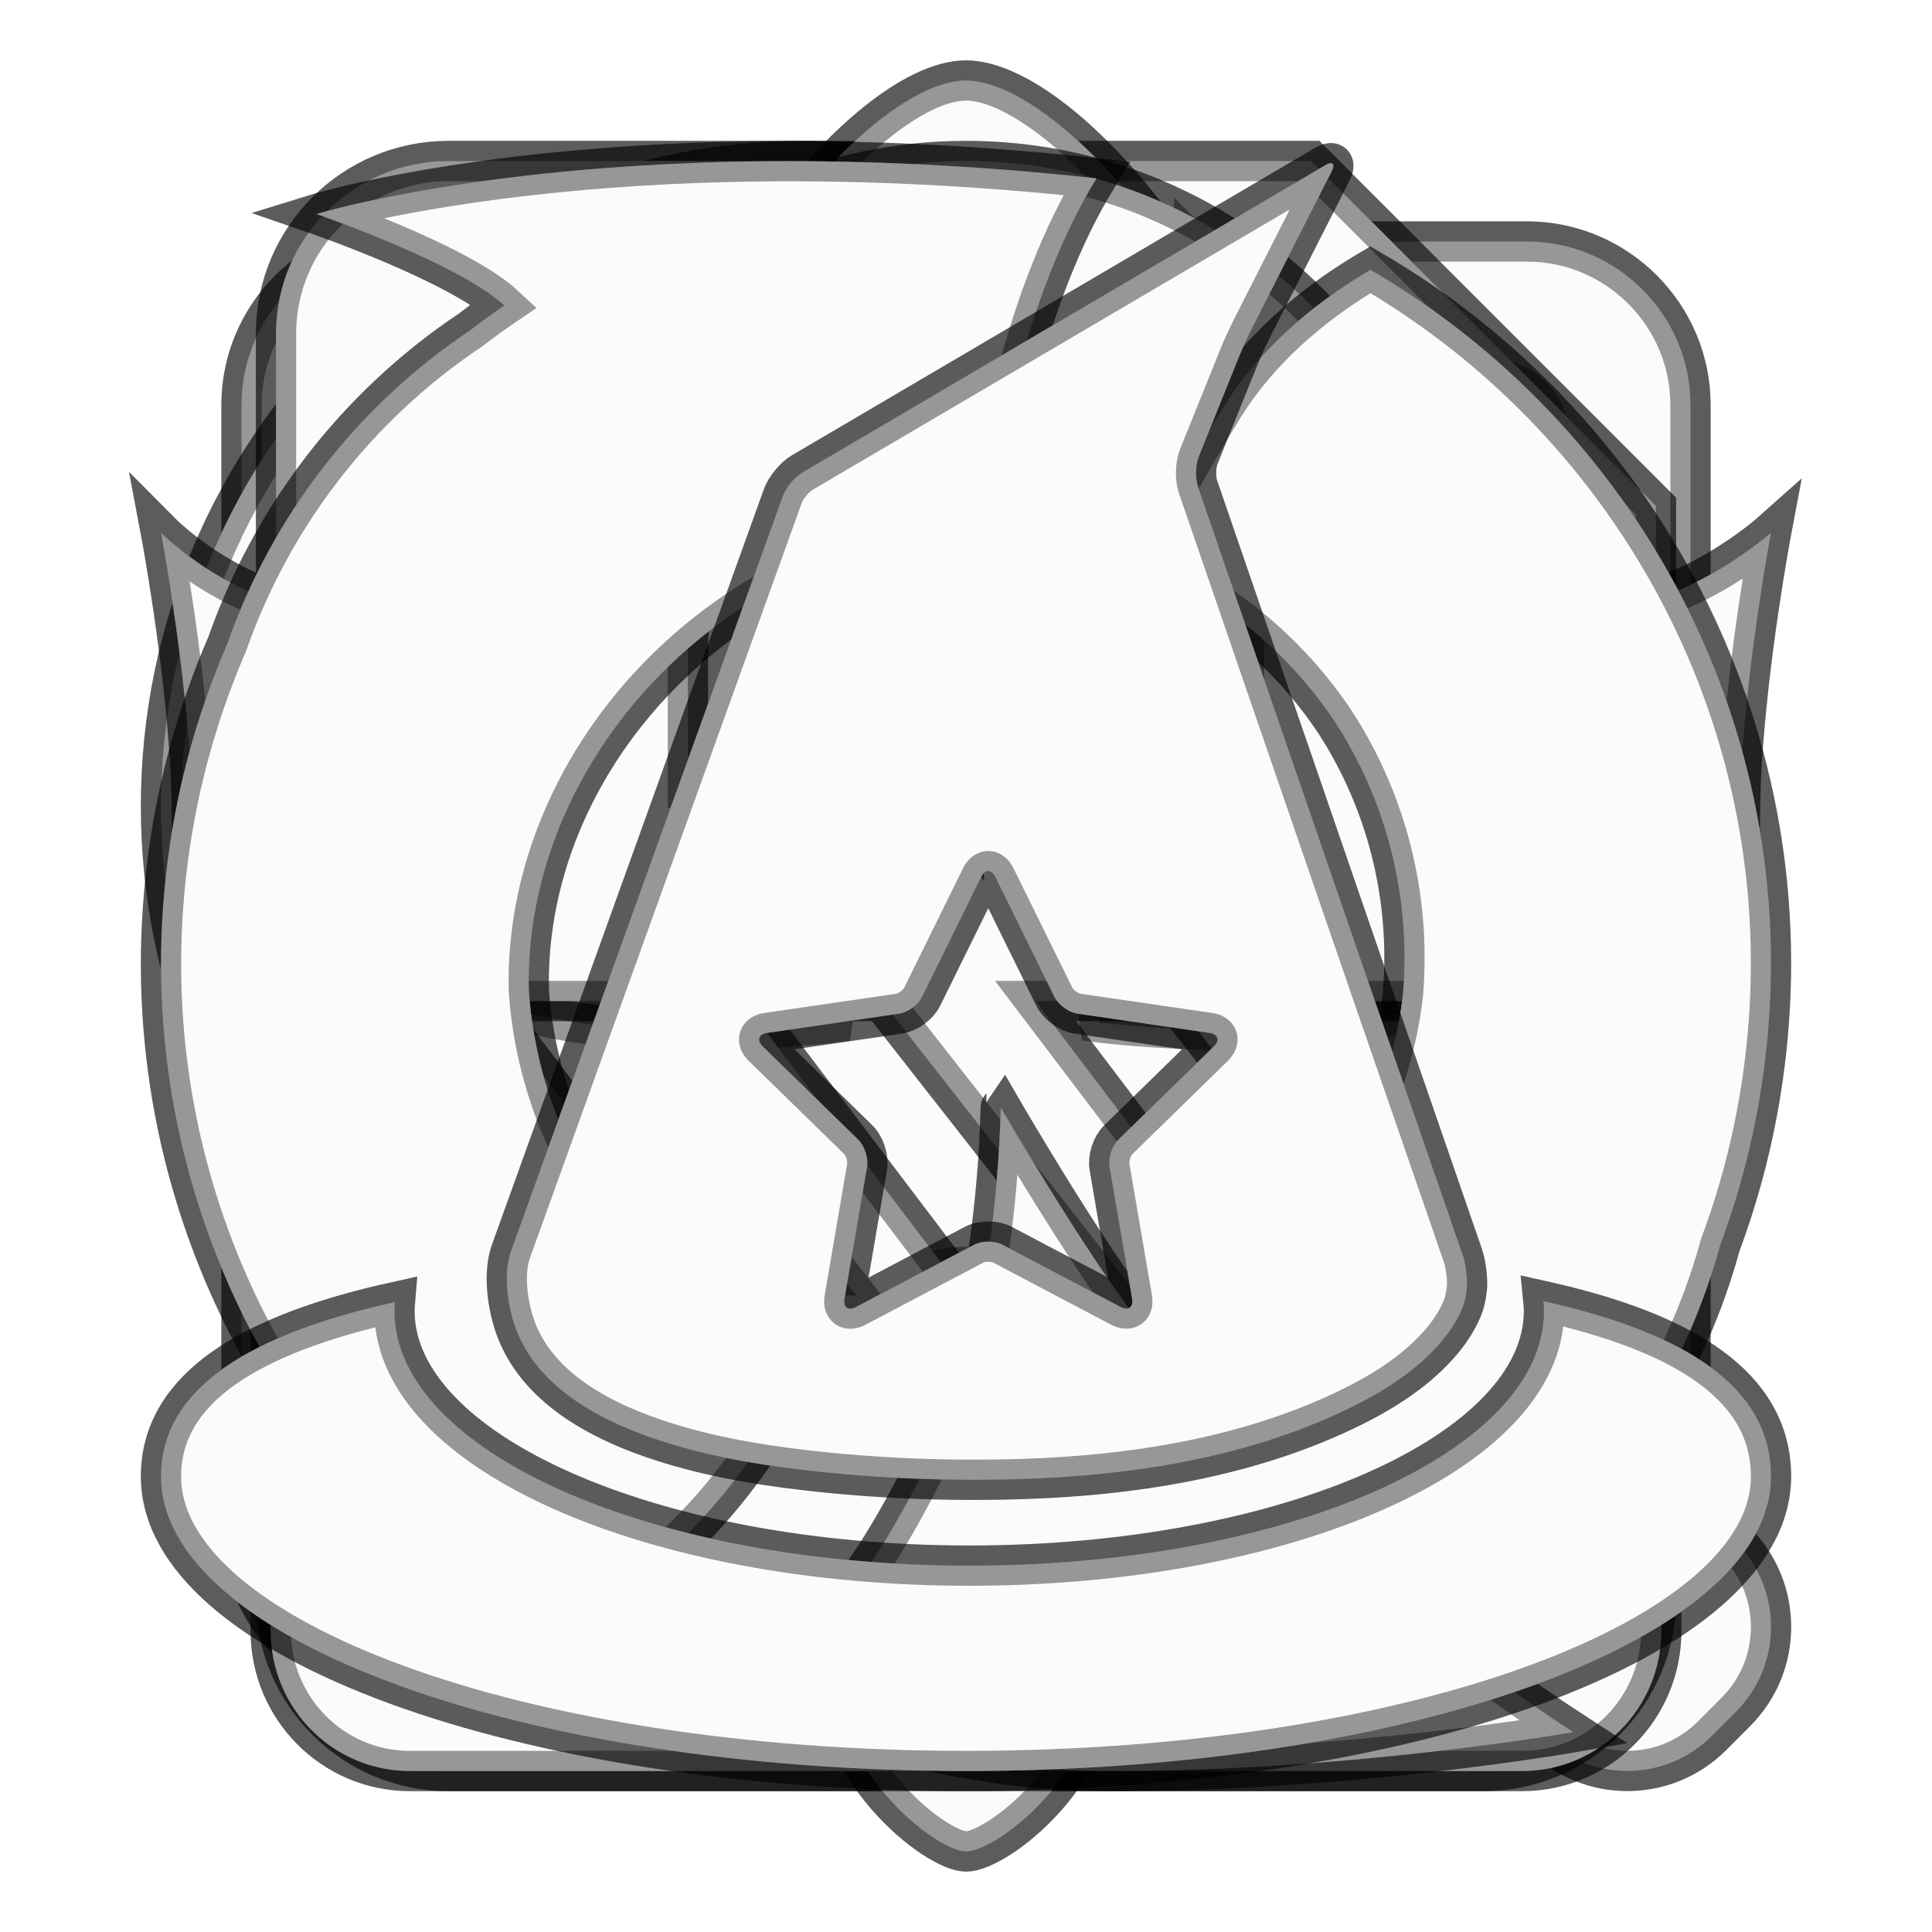
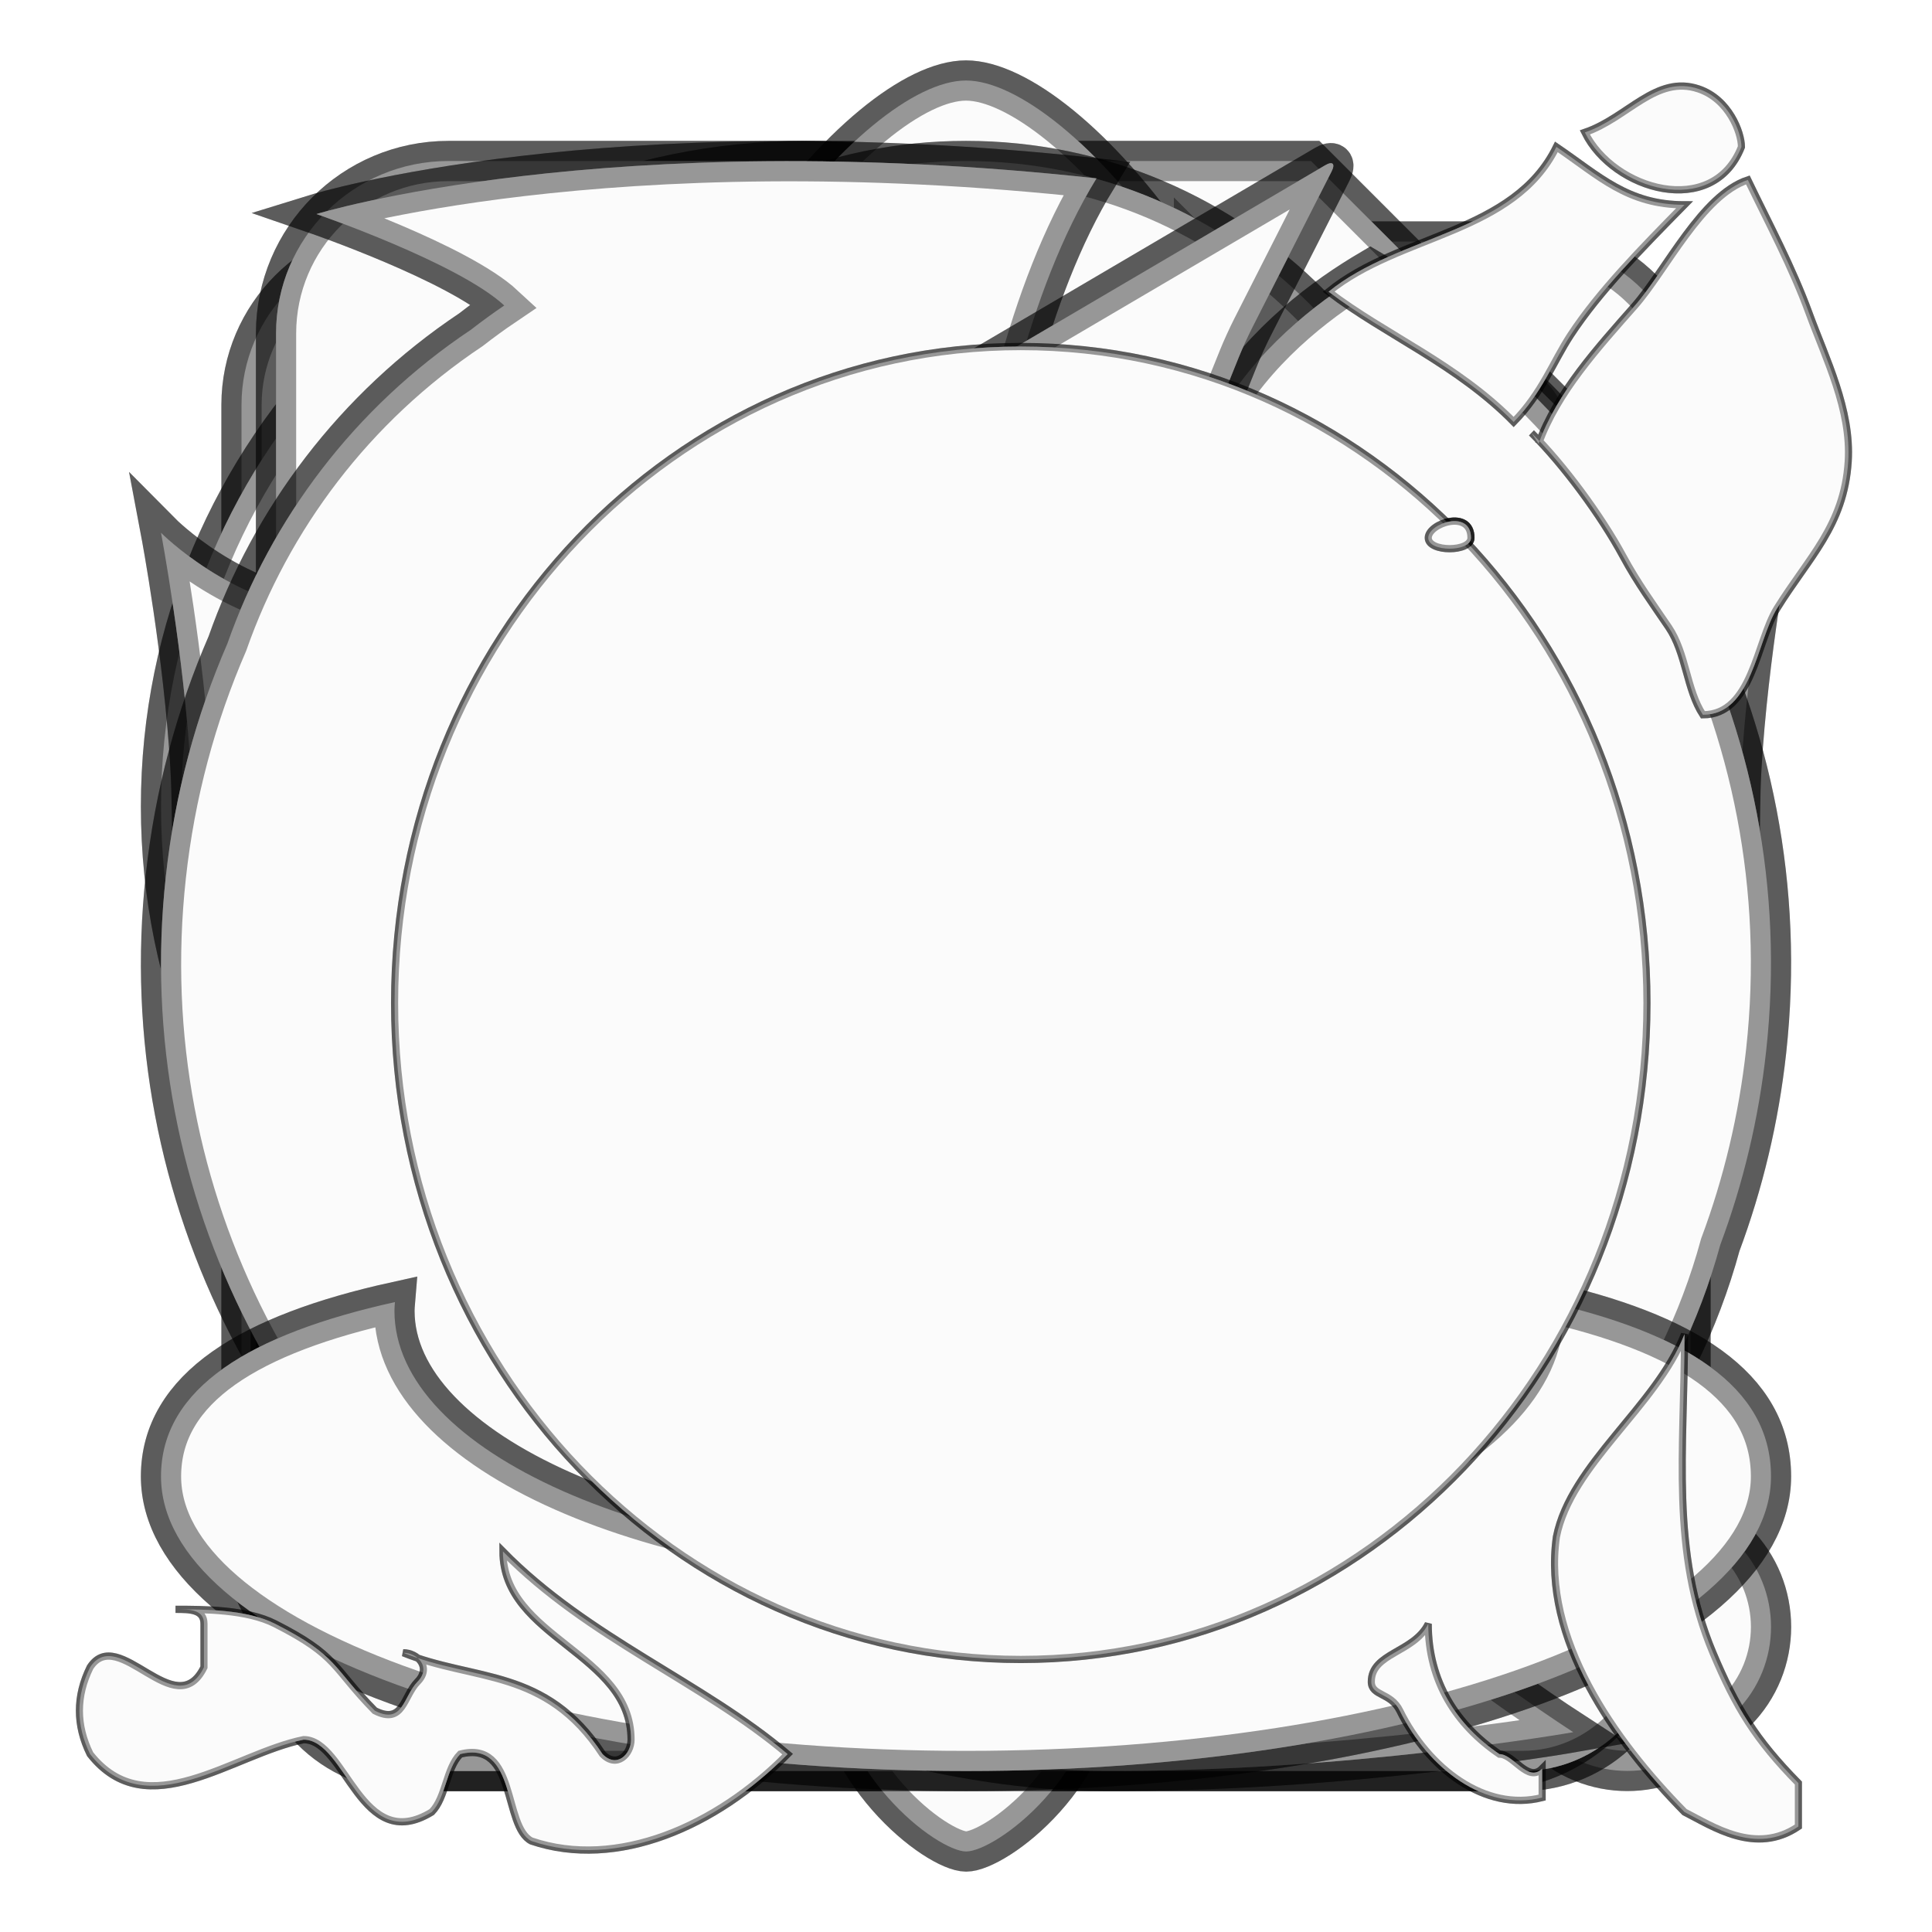
<svg xmlns="http://www.w3.org/2000/svg" xmlns:xlink="http://www.w3.org/1999/xlink" viewBox="0 0 24 24">
  <style>
    use:not(:target) {
      display: none;
    }
    use {
      fill: #fbfbfb;
      stroke: rgba(0,0,0,0.4);
      stroke-width: .5px;
    }
    use[id$="-native"] {
      fill: ThreeDHighlight;
    }
  </style>
  <defs>
    <g id="general-shape">
      <path d="M18.97,3H5.03C3.914,3,3,3.914,3,5.03v13.94C3,20.086,3.914,21,5.03,21H18.97c1.117,0,2.03-0.914,2.03-2.03 V5.03C21,3.914,20.086,3,18.97,3z M5.35,19.326c-0.404,0-0.731-0.327-0.731-0.731c0-0.404,0.327-0.731,0.731-0.731 c0.404,0,0.731,0.327,0.731,0.731C6.081,19,5.754,19.326,5.35,19.326z M5.35,6.168c-0.403,0-0.731-0.328-0.731-0.731 c0-0.404,0.328-0.731,0.731-0.731c0.403,0,0.731,0.327,0.731,0.731C6.081,5.84,5.753,6.168,5.35,6.168z M15.243,14.035 c0,0.229-0.186,0.416-0.414,0.416c-0.229,0-0.415,0.186-0.415,0.414v3.347c0,0.228-0.185,0.384-0.414,0.384l-4.141,0.03 c-0.227,0-0.414-0.186-0.414-0.414v-3.347c0-0.228-0.185-0.414-0.414-0.414c-0.227,0-0.414-0.187-0.414-0.416V6.582 c0-0.229,0.187-0.414,0.414-0.414h5.798c0.228,0,0.414,0.185,0.414,0.414V14.035z M18.509,19.326c-0.404,0-0.731-0.327-0.731-0.731 c0-0.404,0.327-0.731,0.731-0.731c0.404,0,0.731,0.327,0.731,0.731C19.24,19,18.913,19.326,18.509,19.326z M18.509,6.168 c-0.404,0-0.731-0.328-0.731-0.731c0-0.404,0.327-0.731,0.731-0.731c0.404,0,0.731,0.327,0.731,0.731 C19.24,5.84,18.913,6.168,18.509,6.168z" />
      <path d="M12.757,7.824h-1.657c-0.456,0-0.828,0.373-0.828,0.828v8.282c0,0.456,0.373,0.828,0.828,0.828h1.657 c0.456,0,0.828-0.373,0.828-0.828V8.652C13.586,8.196,13.213,7.824,12.757,7.824z" />
    </g>
    <g id="search-shape">
      <path d="M2,10.018c0,4.43,3.585,8.019,8.009,8.019 c1.603,0,3.095-0.473,4.348-1.285l4.806,4.81c0.58,0.583,1.523,0.583,2.105,0l0.296-0.297c0.582-0.583,0.582-1.527,0-2.11 l-4.808-4.814c0.8-1.247,1.265-2.73,1.265-4.323c0-4.43-3.587-8.018-8.012-8.018C5.585,2,2,5.589,2,10.018z M5.104,10.021 c0-2.716,2.196-4.915,4.906-4.915c2.71,0,4.908,2.199,4.908,4.915c0,2.712-2.198,4.911-4.908,4.911 C7.3,14.931,5.104,12.732,5.104,10.021z" />
    </g>
    <g id="content-shape">
      <path d="M16.286,2H5.571C4.388,2,3.429,2.96,3.429,4.143v15.714 C3.429,21.04,4.388,22,5.571,22h12.857c1.185,0,2.143-0.96,2.143-2.143V6.286L16.286,2z M18.945,19.223c0,0.22-0.18,0.4-0.4,0.4 h-13.2c-0.22,0-0.4-0.18-0.4-0.4v-0.846c0-0.22,0.18-0.4,0.4-0.4h13.2c0.22,0,0.4,0.18,0.4,0.4V19.223z M18.945,15.223 c0,0.22-0.18,0.4-0.4,0.4h-13.2c-0.22,0-0.4-0.18-0.4-0.4v-0.846c0-0.22,0.18-0.4,0.4-0.4h13.2c0.22,0,0.4,0.18,0.4,0.4V15.223z M18.945,11.229c0,0.22-0.18,0.4-0.4,0.4h-13.2c-0.22,0-0.4-0.18-0.4-0.4v-0.846c0-0.22,0.18-0.4,0.4-0.4h13.2 c0.22,0,0.4,0.18,0.4,0.4V11.229z M14.833,7.707v-4.65l4.65,4.65H14.833z" />
    </g>
    <g id="applications-shape">
      <path d="M16.673,8.914C16.089,4.122,13.248,1,12,1c-1.25,0-3.986,3.122-4.767,7.914l-3.122,3.131v7.889h2.268 l2.978-3.436c0.28,0.29,0.737,1.666,1.065,1.858h3.155c0.331-0.193,0.789-1.569,1.068-1.858l3.123,3.436h2.12v-7.84L16.673,8.914z M12.042,8.735c-0.604,0-1.279,0.06-1.818,0.165c0.478-1.453,1.345-3.117,1.781-3.117c0.435,0,1.301,1.655,1.775,3.1 C13.265,8.789,12.615,8.735,12.042,8.735z M12.524,19.145c0.076,0.196,0.119,0.602,0.119,0.86c0,0.66-0.524,1.074-0.687,1.074 c-0.163,0-0.615-0.414-0.615-1.074c0-0.257,0.045-0.664,0.119-0.86h-0.754c-0.089,0.345-0.39,1.005-0.39,1.408 c0,1.458,1.328,2.447,1.686,2.447c0.359,0,1.686-0.951,1.686-2.407c0-0.404-0.301-1.103-0.388-1.449H12.524z" />
    </g>
    <g id="privacy-shape">
      <path d="M21.632,9.541c-0.083,1.403,0.246,3.079-1.597,5.498 c-1.965,2.578-3.914,2.594-4.284,2.575c-2.249-0.117-2.502-1.875-3.792-1.875c-1.13,0-2.012,1.745-3.711,1.836 c-0.37,0.02-2.319,0.042-4.284-2.536c-1.841-2.419-1.514-4.095-1.597-5.498C2.287,8.138,2,6.618,2,6.618s0.887,0.895,2.033,0.973 C5.179,7.67,5.394,7.191,7.811,6.501C10.424,5.752,12,8.814,12,8.814s1.776-3.016,4.189-2.313c2.414,0.7,2.515,1.169,3.661,1.091 C20.996,7.513,22,6.618,22,6.618S21.713,8.138,21.632,9.541z M8.117,10.129c-1.429-0.314-2.028,0.223-2.642,0.451 c-0.534,0.202-1.02,0.264-1.02,0.264s0.083,0.819,1.515,1.521c1.432,0.703,4.37,0.338,4.37,0.338S10.651,10.687,8.117,10.129z M18.525,10.58c-0.612-0.228-1.212-0.765-2.642-0.451c-2.534,0.558-2.223,2.573-2.223,2.573s2.938,0.365,4.37-0.338 c1.432-0.702,1.515-1.521,1.515-1.521S19.059,10.782,18.525,10.58z" />
    </g>
    <g id="security-shape">
      <path d="M18.909,9.783h-0.863V8.086C18.046,4.725,15.339,2,12,2 C8.661,2,5.954,4.725,5.954,8.086v1.697H5.091c-0.955,0-1.728,0.779-1.728,1.739v8.738c0,0.961,0.773,1.74,1.728,1.74h13.818 c0.954,0,1.728-0.779,1.728-1.74v-8.738C20.637,10.562,19.863,9.783,18.909,9.783z M8.545,8.086c0-1.92,1.547-3.478,3.455-3.478 c1.908,0,3.455,1.557,3.455,3.478v1.697h-6.91V8.086z M5.181,16.092l-0.909-1.2v-2.284l2.728,3.483H5.181z M8.818,16.092 l-2.773-3.657h1.727l2.864,3.657H8.818z M12,16.092l-2.773-3.657h1.727l2.864,3.657H12z M15.637,16.092l-2.773-3.657h1.727 l2.864,3.657H15.637z M19.728,16.092h-0.455l-2.773-3.657h1.727l1.501,1.916V16.092z" />
    </g>
    <g id="sync-shape">
      <path d="M17.024,3.351 c-0.562,0.331 -1.311,0.879 -1.821,1.698 -0.367,0.592 -0.752,1.288 -1.08,1.914 0.987,0.413 1.862,1.095 2.476,2.029 0.614,0.957 0.929,2.122 0.83,3.351 -0.201,1.787 -1.359,3.433 -3.046,4.36 -0.696,-0.774 -1.951,-2.945 -1.951,-2.945 -0.007,0.007 -0.004,2.556 -0.871,4.334 -0.573,1.184 -1.24,2.202 -2.305,2.995 1.431,0.51 2.915,0.886 4.282,0.909 l 0.162,0.002 c 2.99,0.021 5.844,-0.48 5.844,-0.48 0,0 -1.236,-0.802 -1.808,-1.346 1.86,-1.072 3.111,-2.791 3.634,-4.708 0.283,-0.759 0.478,-1.566 0.57,-2.409 C 22.383,9.011 20.33,5.278 17.024,3.351 Z M 6.569,12.302 C 6.526,10.271 7.755,8.327 9.644,7.29 c 0.696,0.774 2.32,2.899 2.32,2.899 0,0 -0.064,-5.157 1.657,-7.973 -6.097,-0.668 -9.69,0.443 -9.69,0.443 0,0 1.763,0.607 2.333,1.136 C 6.122,3.891 5.984,3.992 5.85,4.096 4.4,5.064 3.368,6.449 2.825,7.994 2.436,8.892 2.171,9.863 2.06,10.887 1.622,14.886 3.629,18.572 6.871,20.515 7.39,20.124 7.975,19.631 8.61,18.983 9.189,18.389 9.647,17.682 10.021,16.967 8.082,16.208 6.714,14.404 6.569,12.302 Z" />
    </g>
    <g id="advanced-shape">
      <path d="M19.173,16.163c0.004,0.04,0.007,0.08,0.007,0.121c0,1.748-3.197,3.165-7.14,3.165 c-3.943,0-7.14-1.417-7.14-3.165c0 -0.037,0.003-0.073,0.006-0.109C3.11,16.572,2,17.243,2,18.341C2,20.362,6.477,22,12,22 c5.523,0,10-1.638,10-3.659 C22,17.22,20.922,16.553,19.173,16.163z" />
      <path d="M18.224,15.979c0.006-0.11-0.018-0.285-0.054-0.39c0,0-0.762-2.205-1.176-3.403 c-0.624-1.807-2.112-6.139-2.112-6.139c-0.036-0.104-0.031-0.273,0.01-0.376l0.497-1.234c0.041-0.102,0.116-0.266,0.166-0.364 l0.986-1.942c0.05-0.098,0.013-0.133-0.081-0.077L9.965,5.871c-0.095,0.056-0.203,0.186-0.24,0.29c0,0-0.252,0.7-0.412,1.144 C8.64,9.173,7.968,11.04,7.296,12.908c-0.26,0.723-0.52,1.446-0.78,2.168c-0.056,0.156-0.112,0.311-0.168,0.466 c-0.093,0.26-0.049,0.617,0.032,0.881c0.237,0.763,1.001,1.189,1.708,1.435c0.611,0.213,1.254,0.328,1.895,0.403 c0.895,0.105,1.805,0.14,2.706,0.112c1.356-0.041,2.767-0.261,4.004-0.846c0.429-0.203,0.854-0.459,1.174-0.816 c0.121-0.135,0.226-0.287,0.297-0.455C18.215,16.134,18.224,15.979,18.224,15.979z M14.063,16.131 c0.019,0.108-0.046,0.156-0.143,0.104l-1.466-0.772c-0.097-0.052-0.257-0.052-0.354,0l-1.466,0.773 c-0.097,0.052-0.162,0.004-0.143-0.104l0.28-1.636c0.019-0.109-0.031-0.261-0.109-0.338l-1.186-1.158 c-0.079-0.077-0.054-0.153,0.055-0.169l1.638-0.239c0.109-0.016,0.238-0.11,0.286-0.209l0.733-1.488 c0.049-0.099,0.128-0.099,0.177,0l0.733,1.488c0.049,0.099,0.178,0.193,0.286,0.209l1.639,0.239 c0.109,0.016,0.134,0.092,0.055,0.169l-1.186,1.158c-0.079,0.077-0.128,0.229-0.109,0.338L14.063,16.131z" />
    </g>
+     <g id="tenfourfox-shape" transform="translate(-358.5714,-566.5764)">
+       <g transform="matrix(0.176842,0,0,-0.1798716,316.3643,650.0628)">
+         <path d="M 258,352 c 4.472,-2.236 4,-3 7,-6 2,-1 2,1 3,2 1,1 0,2 -1,2 5,-2 10,-1 14,-7 1,-1 2,0 2,1 0,6 -9,7 -9,13 6,-6 14,-9 20,-14 -5,-5 -12,-8 -18,-6 -2,1 -1,7 -5,6 -1,-1 -1,-3 -2,-4 -5,-3 -6,5 -9,5 -5,-1 -11,-6 -15,-1 -1,2 -1,4 0,6 2,3 6,-4 8,0 0,1 0,2 0,3 0,1 -1,1 -2,1 2,0 5,0 7,-1 z" />
+         <path d="M 349,441 c -1.24,-1.86 -2,-4 -4,-6 -4,4 -9,6 -13,9 5,4 13,4 16,10 3,-2 5,-4 9,-4 -3,-3 -6,-6 -8,-9 z" />
+         <path d="M 358,458 c 2.121,-0.707 3,-3 3,-4 -2,-5 -9,-3 -11,1 3,1 5,4 8,3 z" />
+         <path d="M 359,350 c 1.624,-3.79 3,-6 6,-9 0,-1 0,-2 0,-3 -3,-2 -6,0 -8,1 -5,5 -10,12 -9,19 1,5 7,9 9,14 0,-8 -1,-15 2,-22 z" />
+         <path d="M 337,346 c -0.633,1.265 -2,1 -2,2 0,2 3,2 4,4 0,-4 2,-7 5,-9 1,0 2,-2 3,-1 0,-1 0,-2 0,-2 -4,-1 -8,2 -10,6 z" />
+         <path d="M 354.363,394.875 c 0,-25.039 -19.694,-45.337 -43.987,-45.337 -24.294,0 -43.987,20.298 -43.987,45.337 0,25.039 19.694,45.337 43.987,45.337 24.294,0 43.987,-20.298 43.987,-45.337 z" />
+         <path d="M 346.25,434.25 c 2.227,-2.179 4.866,-5.673 6.438,-8.536 1.001,-1.823 2.107,-3.309 3.192,-4.883 1.241,-1.799 1.257,-4.315 2.412,-6.051 3.469,-0.005 3.764,5.056 5.208,7.345 2.224,3.524 4.708,5.713 4.999,10.132 0.236,3.587 -1.562,7.083 -2.739,10.238 -1.203,3.223 -2.778,6.102 -4.31,9.223 -3.233,-1.046 -5.757,-6.246 -7.958,-8.704 -2.556,-2.854 -5.456,-5.975 -6.743,-9.514" />
+         <path d="M 339,427 c 0,-1 3,-1 3,0 0,2 -3,1 -3,0 z" />
+         <path d="M 339,427 c 0,-1 3,-1 3,0 0,2 -3,1 -3,0 z" />
+       </g>
+     </g>
  </defs>
  <use id="general" xlink:href="#general-shape" />
  <use id="general-native" xlink:href="#general-shape" />
  <use id="search" xlink:href="#search-shape" />
  <use id="search-native" xlink:href="#search-shape" />
  <use id="content" xlink:href="#content-shape" />
  <use id="content-native" xlink:href="#content-shape" />
  <use id="applications" xlink:href="#applications-shape" />
  <use id="applications-native" xlink:href="#applications-shape" />
  <use id="privacy" xlink:href="#privacy-shape" />
  <use id="privacy-native" xlink:href="#privacy-shape" />
  <use id="security" xlink:href="#security-shape" />
  <use id="security-native" xlink:href="#security-shape" />
  <use id="sync" xlink:href="#sync-shape" />
  <use id="sync-native" xlink:href="#sync-shape" />
  <use id="advanced" xlink:href="#advanced-shape" />
  <use id="advanced-native" xlink:href="#advanced-shape" />
+   <use id="tenfourfox" xlink:href="#tenfourfox-shape" />
+   <use id="tenfourfox-native" xlink:href="#tenfourfox-shape" />
</svg>
